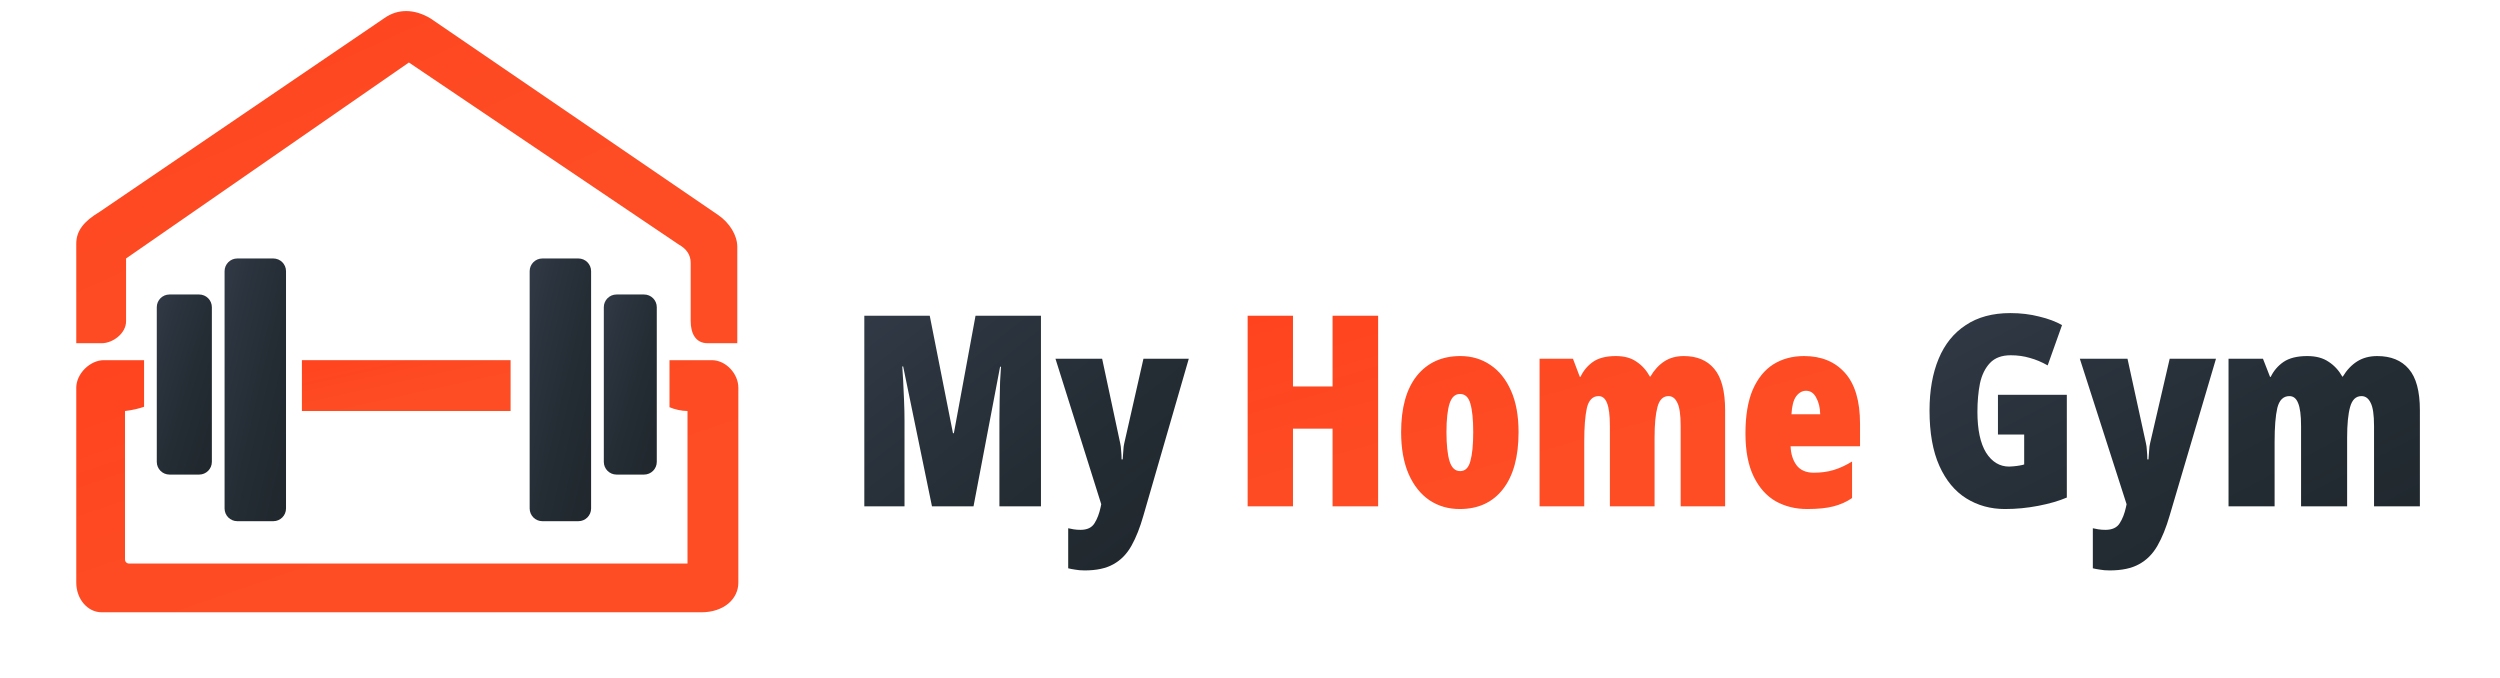
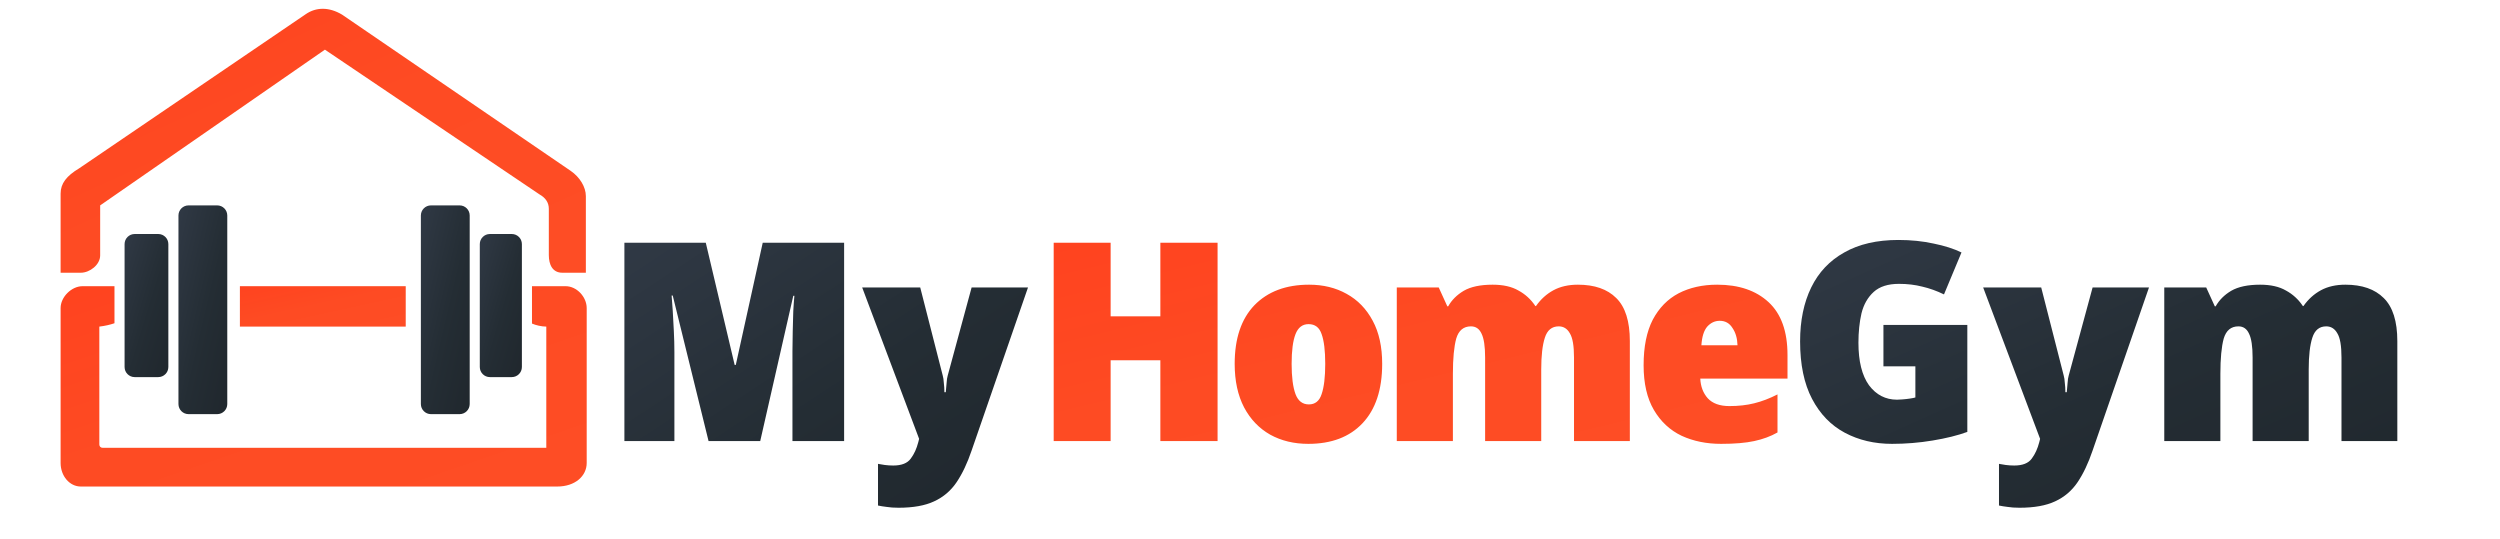
- <svg xmlns="http://www.w3.org/2000/svg" width="1180" height="320" viewBox="0 0 1180 320" role="img" aria-label="My Home Gym logo" version="1.1" id="svg13">
+ <svg xmlns="http://www.w3.org/2000/svg" width="1485" height="320" viewBox="0 0 1485 320" role="img" aria-label="My Home Gym logo" version="1.1" id="svg13">
  <defs id="defs6">
    <linearGradient id="orange" x1="0" y1="0" x2="0.9" y2="1">
      <stop offset="0%" stop-color="#ff431f" id="stop1" />
      <stop offset="50%" stop-color="#fe4b23" id="stop2" />
      <stop offset="100%" stop-color="#fe4d25" id="stop3" />
    </linearGradient>
    <linearGradient id="dark" x1="0" y1="0" x2="1" y2="1">
      <stop offset="0%" stop-color="#303945" id="stop4" />
      <stop offset="55%" stop-color="#242d34" id="stop5" />
      <stop offset="100%" stop-color="#20272d" id="stop6" />
    </linearGradient>
  </defs>
  <g fill="url(#orange)" id="g7">
    <path d="M36 162 L36 115 C36 109 39.5 104.5 47 100 L181.5 8.5 C187.8 4.1 195.5 4.1 203.2 8.7 L339 101.5 C344.4 105.2 348 111.1 348 116.5 L348 162 L334 162 C328.2 162 326 157.2 326 151.5 L326 124 C326 120.2 323.9 117.4 320.5 115.5 L193 29.5 L59.5 122 L59.5 151.7 C59.5 157.3 53.3 162 48 162 Z" id="path6" />
    <path d="M36 183 C36 176.4 42.5 170 49 170 L68 170 L68 192 C65.4 192.9 62.4 193.6 59 194 L59 264 C59 265.2 59.8 266 61 266 L324.5 266 L324.5 194 C321.7 194 318.3 193.2 316 192.2 L316 170 L336 170 C342.6 170 348.5 176.4 348.5 183 L348.5 275 C348.5 282.7 341.7 289 331 289 L48 289 C41.3 289 36 282.7 36 275 Z" id="path7" />
    <rect x="142.5" y="170" width="98.5" height="24" id="rect7" />
  </g>
  <g fill="url(#dark)" id="g11">
    <rect x="74" y="139" width="26" height="85" rx="6" ry="6" id="rect8" />
    <rect x="106" y="122" width="29" height="124" rx="6" ry="6" id="rect9" />
    <rect x="250" y="122" width="29" height="124" rx="6" ry="6" id="rect10" />
    <rect x="285" y="139" width="25" height="85" rx="6" ry="6" id="rect11" />
  </g>
-   <g font-family="Noto Sans Display, Noto Sans, Liberation Sans, Arimo, Arial, sans-serif" font-weight="900" font-size="126" letter-spacing="0" id="g13">
-     <path d="m 439.893,239 -13.597,-66.024 h -0.422 q 0.211,2.52 0.422,6.804 0.211,4.284 0.422,9.324 0.211,4.914 0.211,9.576 V 239 h -18.972 v -89.964 h 30.883 l 10.962,55.44 h 0.422 l 10.224,-55.44 h 30.883 V 239 h -19.605 v -40.698 q 0,-4.284 0.105,-9.072 0.105,-4.914 0.211,-9.198 0.211,-4.41 0.422,-6.93 h -0.422 L 459.498,239 Z m 58.287,-69.678 h 22.029 l 8.538,39.942 q 0.316,1.26 0.422,3.402 0.211,2.016 0.211,4.158 h 0.527 q 0.211,-2.268 0.316,-4.284 0.105,-2.016 0.422,-3.276 l 9.065,-39.942 h 21.397 l -21.397,73.962 q -2.424,8.568 -5.692,14.364 -3.267,5.796 -8.538,8.694 -5.165,2.898 -13.491,2.898 -2.635,0 -4.532,-0.378 -1.792,-0.252 -3.267,-0.63 v -18.9 q 1.054,0.252 2.53,0.504 1.581,0.252 3.267,0.252 4.743,0 6.64,-3.15 1.897,-3.024 2.846,-7.434 l 0.316,-1.512 z" id="text11" style="fill:url(#dark)" aria-label="My" />
-     <path d="M 650.476,239 H 628.973 V 202.334 H 610.288 V 239 h -21.399 v -89.964 h 21.399 V 182.426 h 18.685 v -33.39 h 21.503 z m 66.284,-35.028 q 0,17.514 -7.411,26.964 -7.307,9.324 -20.355,9.324 -8.038,0 -14.301,-4.158 -6.263,-4.284 -9.812,-12.348 -3.549,-8.19 -3.549,-19.782 0,-17.262 7.411,-26.586 7.516,-9.324 20.564,-9.324 7.933,0 14.092,4.158 6.263,4.158 9.812,12.222 3.549,7.938 3.549,19.53 z m -34.029,0 q 0,8.946 1.461,13.734 1.461,4.662 5.01,4.662 3.549,0 4.802,-4.662 1.357,-4.788 1.357,-13.734 0,-8.946 -1.357,-13.482 -1.253,-4.536 -4.906,-4.536 -3.445,0 -4.906,4.536 -1.461,4.536 -1.461,13.482 z m 112.004,-35.91 q 9.395,0 14.405,6.048 5.115,6.048 5.115,19.53 V 239 h -20.981 v -37.926 q 0,-7.938 -1.566,-10.962 -1.461,-3.15 -4.175,-3.15 -3.862,0 -5.219,5.166 -1.357,5.04 -1.357,14.364 V 239 h -21.086 v -37.926 q 0,-7.56 -1.357,-10.836 -1.253,-3.276 -3.967,-3.276 -4.175,0 -5.532,5.544 -1.253,5.544 -1.253,16.002 V 239 h -21.086 v -69.678 h 15.762 l 3.236,8.568 h 0.313 q 1.983,-4.284 5.846,-7.056 3.967,-2.772 10.856,-2.772 5.95,0 9.708,2.646 3.862,2.52 6.367,7.056 h 0.209 q 2.714,-4.662 6.576,-7.182 3.862,-2.52 9.186,-2.52 z m 56.785,0 q 12.213,0 19.311,7.938 7.098,7.938 7.098,23.94 v 10.71 h -32.777 q 0.209,5.418 2.818,8.946 2.714,3.528 8.142,3.528 5.115,0 9.29,-1.26 4.28,-1.26 8.768,-4.032 v 17.262 q -3.862,2.646 -8.768,3.906 -4.802,1.26 -12.422,1.26 -8.246,0 -14.823,-3.654 -6.576,-3.78 -10.438,-11.718 -3.862,-7.938 -3.862,-20.286 0,-12.6 3.445,-20.664 3.549,-8.064 9.708,-11.97 6.263,-3.906 14.509,-3.906 z m 0.939,16.38 q -2.714,0 -4.697,2.646 -1.879,2.646 -2.192,8.442 h 13.57 q -0.104,-4.662 -1.879,-7.812 -1.67,-3.276 -4.802,-3.276 z" id="text12" style="fill:url(#orange)" aria-label="Home" />
-     <path d="m 943.032,186.332 h 32.511 v 48.51 q -5.598,2.394 -13.456,3.906 -7.751,1.512 -15.717,1.512 -10.227,0 -18.301,-5.04 -8.074,-5.04 -12.703,-15.372 -4.629,-10.332 -4.629,-26.082 0,-14.112 4.306,-24.444 4.306,-10.332 12.81,-15.876 8.504,-5.67 20.992,-5.67 7.32,0 13.672,1.638 6.351,1.512 10.765,4.032 l -6.782,19.026 q -4.198,-2.394 -8.397,-3.528 -4.198,-1.26 -9.043,-1.26 -6.351,0 -9.796,3.654 -3.445,3.654 -4.737,9.702 -1.184,6.048 -1.184,13.356 0,12.6 4.091,19.278 4.198,6.552 10.873,6.552 0.646,0 2.045,-0.126 1.507,-0.126 2.907,-0.378 1.507,-0.252 2.153,-0.504 v -14.112 h -12.38 z m 38.647,-17.01 h 22.499 l 8.72,39.942 q 0.323,1.26 0.431,3.402 0.215,2.016 0.215,4.158 h 0.538 q 0.215,-2.268 0.323,-4.284 0.108,-2.016 0.431,-3.276 l 9.258,-39.942 h 21.853 l -21.853,73.962 q -2.476,8.568 -5.813,14.364 -3.337,5.796 -8.72,8.694 -5.275,2.898 -13.779,2.898 -2.691,0 -4.629,-0.378 -1.83,-0.252 -3.337,-0.63 v -18.9 q 1.077,0.252 2.584,0.504 1.615,0.252 3.337,0.252 4.844,0 6.782,-3.15 1.938,-3.024 2.907,-7.434 l 0.323,-1.512 z m 140.377,-1.26 q 9.689,0 14.856,6.048 5.275,6.048 5.275,19.53 V 239 h -21.638 v -37.926 q 0,-7.938 -1.615,-10.962 -1.507,-3.15 -4.306,-3.15 -3.983,0 -5.383,5.166 -1.399,5.04 -1.399,14.364 V 239 h -21.745 v -37.926 q 0,-7.56 -1.399,-10.836 -1.292,-3.276 -4.091,-3.276 -4.306,0 -5.706,5.544 -1.292,5.544 -1.292,16.002 V 239 h -21.745 v -69.678 h 16.255 l 3.337,8.568 h 0.323 q 2.045,-4.284 6.029,-7.056 4.091,-2.772 11.196,-2.772 6.136,0 10.011,2.646 3.983,2.52 6.567,7.056 h 0.215 q 2.799,-4.662 6.782,-7.182 3.983,-2.52 9.473,-2.52 z" id="text13" style="fill:url(#dark)" aria-label="Gym" />
+   <g font-family="Noto Sans Display, Noto Sans, Liberation Sans, Arimo, Arial, sans-serif" font-weight="900" font-size="165" id="g13">
+     <path d="M 420.885,262 399.6,175.54 h -0.66 q 0.33,3.3 0.66,8.91 0.33,5.61 0.66,12.21 0.33,6.435 0.33,12.54 V 262 h -29.7 V 144.19 h 48.345 l 17.16,72.6 h 0.66 l 16.005,-72.6 h 48.345 V 262 h -30.69 v -53.295 q 0,-5.61 0.165,-11.88 0.165,-6.435 0.33,-12.045 0.33,-5.775 0.66,-9.075 h -0.66 L 451.575,262 Z m 91.245,-91.245 h 34.485 l 13.365,52.305 q 0.495,1.65 0.66,4.455 0.33,2.64 0.33,5.445 h 0.825 q 0.33,-2.97 0.495,-5.61 0.165,-2.64 0.66,-4.29 l 14.19,-52.305 h 33.495 l -33.495,96.855 q -3.795,11.22 -8.91,18.81 -5.115,7.59 -13.365,11.385 -8.085,3.795 -21.12,3.795 -4.125,0 -7.095,-0.495 -2.805,-0.33 -5.115,-0.825 v -24.75 q 1.65,0.33 3.96,0.66 2.475,0.33 5.115,0.33 7.425,0 10.395,-4.125 2.97,-3.96 4.455,-9.735 l 0.495,-1.98 z" id="text11" style="fill:url(#dark)" aria-label="My" />
+     <path d="M 723.24,262 H 689.25 V 213.985 H 659.715 V 262 H 625.89 V 144.19 h 33.825 v 43.725 H 689.25 V 144.19 h 33.99 z m 97.775,-45.87 q 0,22.935 -11.715,35.31 -11.55,12.21 -32.175,12.21 -12.705,0 -22.605,-5.445 -9.9,-5.61 -15.51,-16.17 -5.61,-10.725 -5.61,-25.905 0,-22.605 11.715,-34.815 11.88,-12.21 32.505,-12.21 12.54,0 22.275,5.445 9.9,5.445 15.51,16.005 5.61,10.395 5.61,25.575 z m -53.79,0 q 0,11.715 2.31,17.985 2.31,6.105 7.92,6.105 5.61,0 7.59,-6.105 2.145,-6.27 2.145,-17.985 0,-11.715 -2.145,-17.655 -1.98,-5.94 -7.755,-5.94 -5.445,0 -7.755,5.94 -2.31,5.94 -2.31,17.655 z m 170.045,-47.025 q 14.85,0 22.77,7.92 8.085,7.92 8.085,25.575 V 262 h -33.165 v -49.665 q 0,-10.395 -2.475,-14.355 -2.31,-4.125 -6.6,-4.125 -6.105,0 -8.25,6.765 -2.145,6.6 -2.145,18.81 V 262 h -33.33 v -49.665 q 0,-9.9 -2.145,-14.19 -1.98,-4.29 -6.27,-4.29 -6.6,0 -8.745,7.26 -1.98,7.26 -1.98,20.955 V 262 h -33.33 v -91.245 h 24.915 l 5.115,11.22 h 0.495 q 3.135,-5.61 9.24,-9.24 6.27,-3.63 17.16,-3.63 9.405,0 15.345,3.465 6.105,3.3 10.065,9.24 h 0.33 q 4.29,-6.105 10.395,-9.405 6.105,-3.3 14.52,-3.3 z m 82.76,0 q 19.305,0 30.525,10.395 11.22,10.395 11.22,31.35 v 14.025 h -51.81 q 0.33,7.095 4.455,11.715 4.29,4.62 12.87,4.62 8.085,0 14.685,-1.65 6.765,-1.65 13.86,-5.28 v 22.605 q -6.105,3.465 -13.86,5.115 -7.59,1.65 -19.635,1.65 -13.035,0 -23.43,-4.785 -10.395,-4.95 -16.5,-15.345 -6.105,-10.395 -6.105,-26.565 0,-16.5 5.445,-27.06 5.61,-10.56 15.345,-15.675 9.9,-5.115 22.935,-5.115 z m 1.485,21.45 q -4.29,0 -7.425,3.465 -2.97,3.465 -3.465,11.055 h 21.45 q -0.165,-6.105 -2.97,-10.23 -2.64,-4.29 -7.59,-4.29 z" id="text12" style="letter-spacing:-7;fill:url(#orange)" aria-label="Home" />
+     <path d="m 1118.76,193.03 h 49.83 v 63.525 q -8.58,3.135 -20.625,5.115 -11.88,1.98 -24.09,1.98 -15.675,0 -28.05,-6.6 -12.375,-6.6 -19.47,-20.13 -7.095,-13.53 -7.095,-34.155 0,-18.48 6.6,-32.01 6.6,-13.53 19.635,-20.79 13.035,-7.425 32.175,-7.425 11.22,0 20.955,2.145 9.735,1.98 16.5,5.28 l -10.395,24.915 q -6.435,-3.135 -12.87,-4.62 -6.435,-1.65 -13.86,-1.65 -9.735,0 -15.015,4.785 -5.28,4.785 -7.26,12.705 -1.815,7.92 -1.815,17.49 0,16.5 6.27,25.245 6.435,8.58 16.665,8.58 0.99,0 3.135,-0.165 2.31,-0.165 4.455,-0.495 2.31,-0.33 3.3,-0.66 v -18.48 h -18.975 z m 59.235,-22.275 h 34.485 l 13.365,52.305 q 0.495,1.65 0.66,4.455 0.33,2.64 0.33,5.445 h 0.825 q 0.33,-2.97 0.495,-5.61 0.165,-2.64 0.66,-4.29 l 14.19,-52.305 h 33.495 l -33.495,96.855 q -3.795,11.22 -8.91,18.81 -5.115,7.59 -13.365,11.385 -8.085,3.795 -21.12,3.795 -4.125,0 -7.095,-0.495 -2.805,-0.33 -5.115,-0.825 v -24.75 q 1.65,0.33 3.96,0.66 2.475,0.33 5.115,0.33 7.425,0 10.395,-4.125 2.97,-3.96 4.455,-9.735 l 0.495,-1.98 z m 215.16,-1.65 q 14.85,0 22.77,7.92 8.085,7.92 8.085,25.575 V 262 h -33.165 v -49.665 q 0,-10.395 -2.475,-14.355 -2.31,-4.125 -6.6,-4.125 -6.105,0 -8.25,6.765 -2.145,6.6 -2.145,18.81 V 262 h -33.33 v -49.665 q 0,-9.9 -2.145,-14.19 -1.98,-4.29 -6.27,-4.29 -6.6,0 -8.745,7.26 -1.98,7.26 -1.98,20.955 V 262 h -33.33 v -91.245 h 24.915 l 5.115,11.22 h 0.495 q 3.135,-5.61 9.24,-9.24 6.27,-3.63 17.16,-3.63 9.405,0 15.345,3.465 6.105,3.3 10.065,9.24 h 0.33 q 4.29,-6.105 10.395,-9.405 6.105,-3.3 14.52,-3.3 z" id="text13" style="fill:url(#dark)" aria-label="Gym" />
  </g>
</svg>
